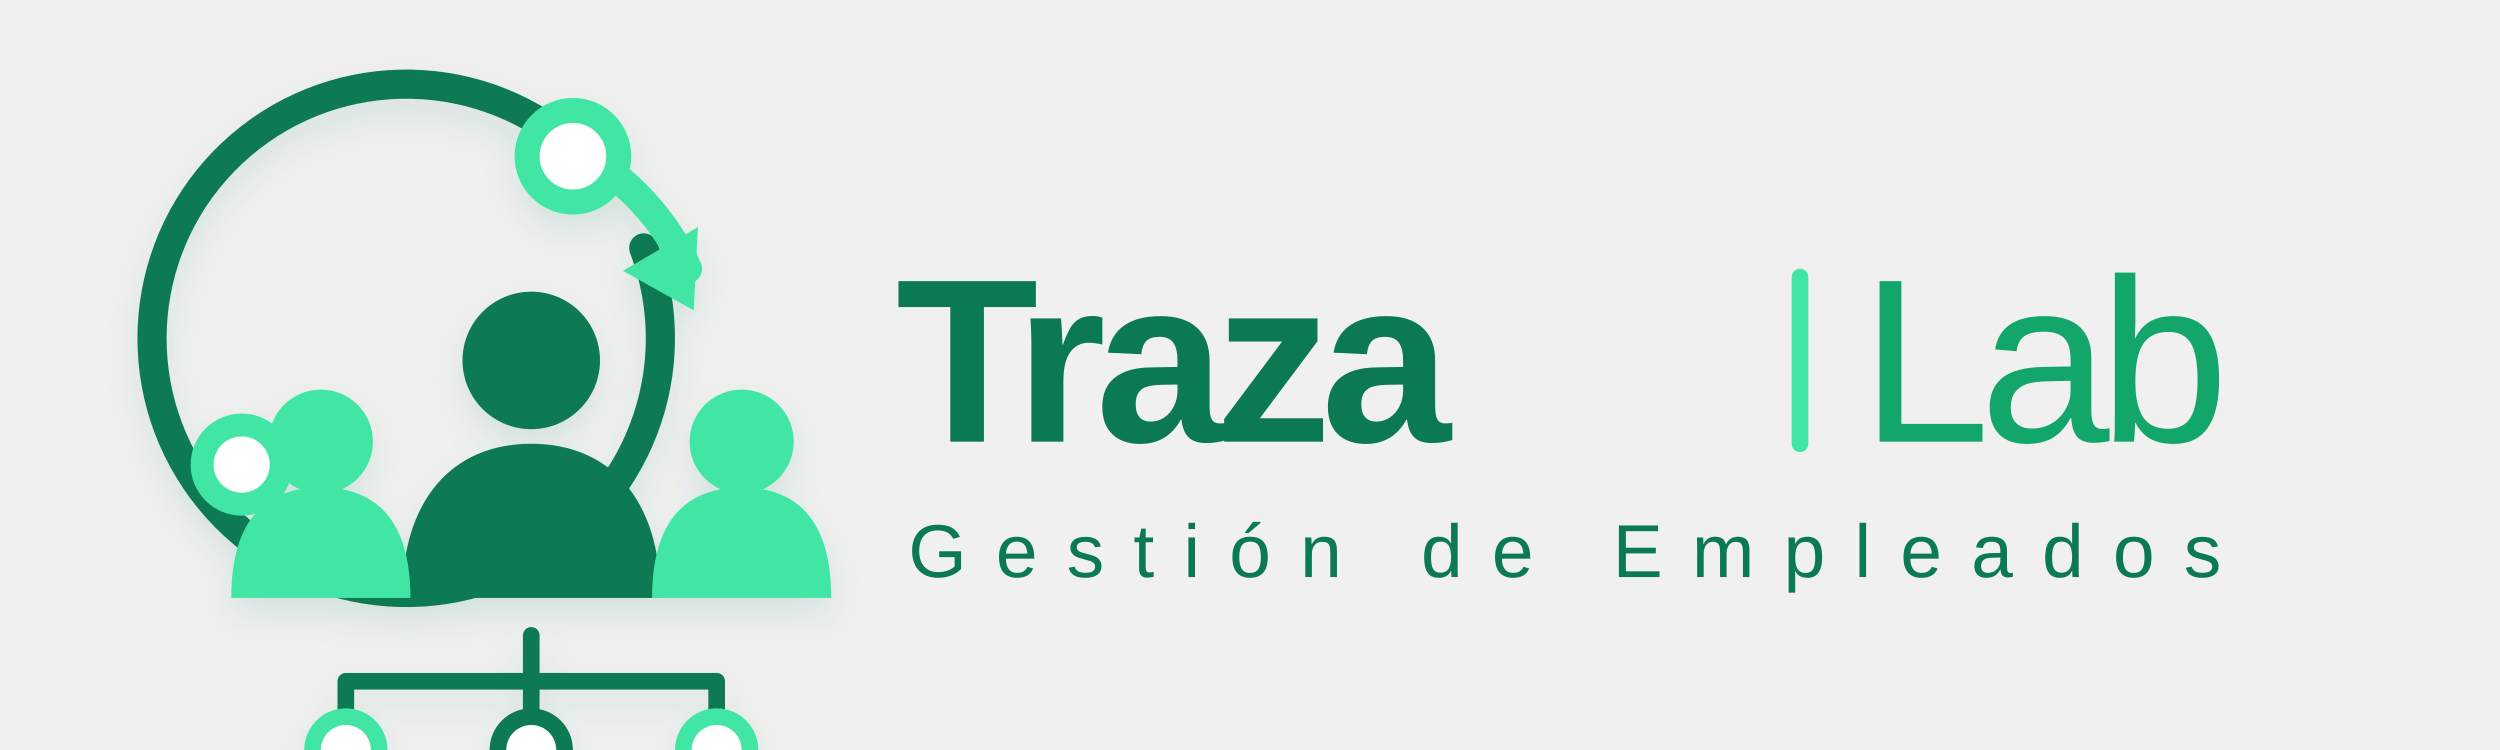
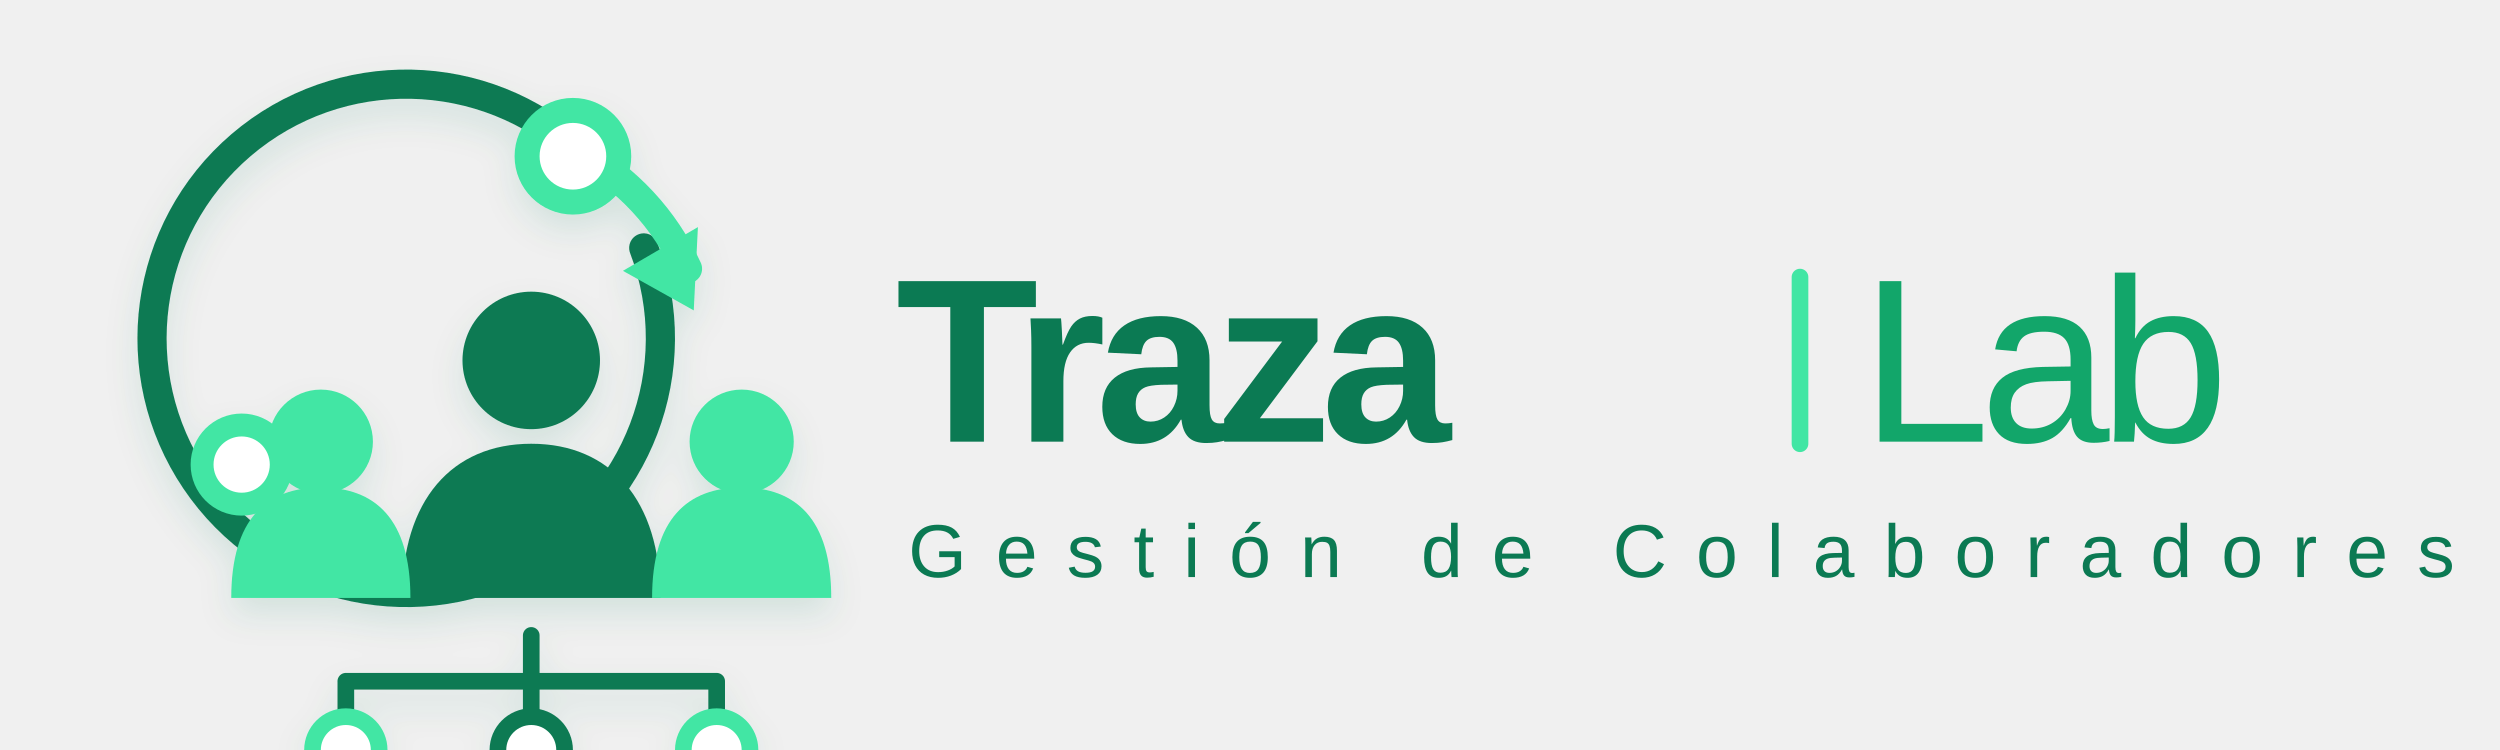
<svg xmlns="http://www.w3.org/2000/svg" viewBox="0 0 1200 360" role="img" aria-labelledby="title desc">
  <defs>
    <linearGradient id="cyanBlue" x1="0" y1="0" x2="1" y2="1">
      <stop offset="0%" stop-color="#42E6A4" />
      <stop offset="100%" stop-color="#0B7A53" />
    </linearGradient>
    <linearGradient id="blueCyan" x1="0" y1="1" x2="1" y2="0">
      <stop offset="0%" stop-color="#0B7A53" />
      <stop offset="100%" stop-color="#42E6A4" />
    </linearGradient>
    <filter id="softShadow" x="-20%" y="-20%" width="140%" height="140%">
      <feDropShadow dx="0" dy="8" stdDeviation="8" flood-color="#0B7A53" flood-opacity="0.12" />
    </filter>
  </defs>
  <rect width="1200" height="360" fill="none" />
  <g transform="translate(80 55)" filter="url(#softShadow)">
    <path d="M198 18 A122 122 0 1 0 229 64" fill="none" stroke="#0B7A53" stroke-width="14" stroke-linecap="round" />
    <path d="M198 18 A122 122 0 0 1 250 74" fill="none" stroke="#42E6A4" stroke-width="14" stroke-linecap="round" />
    <path d="M255 54 L253 94 L219 75 Z" fill="#42E6A4" />
    <circle cx="195" cy="20" r="22" fill="#FFFFFF" stroke="#42E6A4" stroke-width="12" />
    <circle cx="36" cy="168" r="19" fill="#FFFFFF" stroke="#42E6A4" stroke-width="11" />
    <circle cx="175" cy="118" r="33" fill="#0B7A53" />
    <path d="M113 232 C113 185 137 158 175 158 C213 158 237 185 237 232 Z" fill="#0B7A53" />
    <circle cx="74" cy="157" r="25" fill="#42E6A4" />
    <path d="M31 232 C31 194 48 179 74 179 C100 179 117 194 117 232 Z" fill="#42E6A4" />
    <circle cx="276" cy="157" r="25" fill="#42E6A4" />
    <path d="M233 232 C233 194 250 179 276 179 C302 179 319 194 319 232 Z" fill="#42E6A4" />
    <path d="M175 250 V288 M175 272 H86 V305 M175 272 H264 V305" fill="none" stroke="#0B7A53" stroke-width="8" stroke-linecap="round" stroke-linejoin="round" />
    <circle cx="86" cy="305" r="16" fill="#FFFFFF" stroke="#42E6A4" stroke-width="8" />
    <circle cx="175" cy="305" r="16" fill="#FFFFFF" stroke="#0B7A53" stroke-width="8" />
    <circle cx="264" cy="305" r="16" fill="#FFFFFF" stroke="#42E6A4" stroke-width="8" />
  </g>
  <g transform="translate(430 137)">
    <text x="0" y="75" font-family="Montserrat, Poppins, Avenir Next, Arial, sans-serif" font-size="112" font-weight="800" letter-spacing="-5" fill="#0B7A53">Traza</text>
    <text x="463" y="75" font-family="Montserrat, Poppins, Avenir Next, Arial, sans-serif" font-size="112" font-weight="400" letter-spacing="-5" fill="#12A66A">Lab</text>
    <line x1="434" y1="-4" x2="434" y2="76" stroke="#42E6A4" stroke-width="8" stroke-linecap="round" />
-     <text x="6" y="140" font-family="Montserrat, Poppins, Avenir Next, Arial, sans-serif" font-size="36" font-weight="400" letter-spacing="14" fill="#0B7A53">Gestión de Empleados</text>
+     <text x="6" y="140" font-family="Montserrat, Poppins, Avenir Next, Arial, sans-serif" font-size="36" font-weight="400" letter-spacing="14" fill="#0B7A53">Gestión de Colaboradores</text>
  </g>
</svg>
